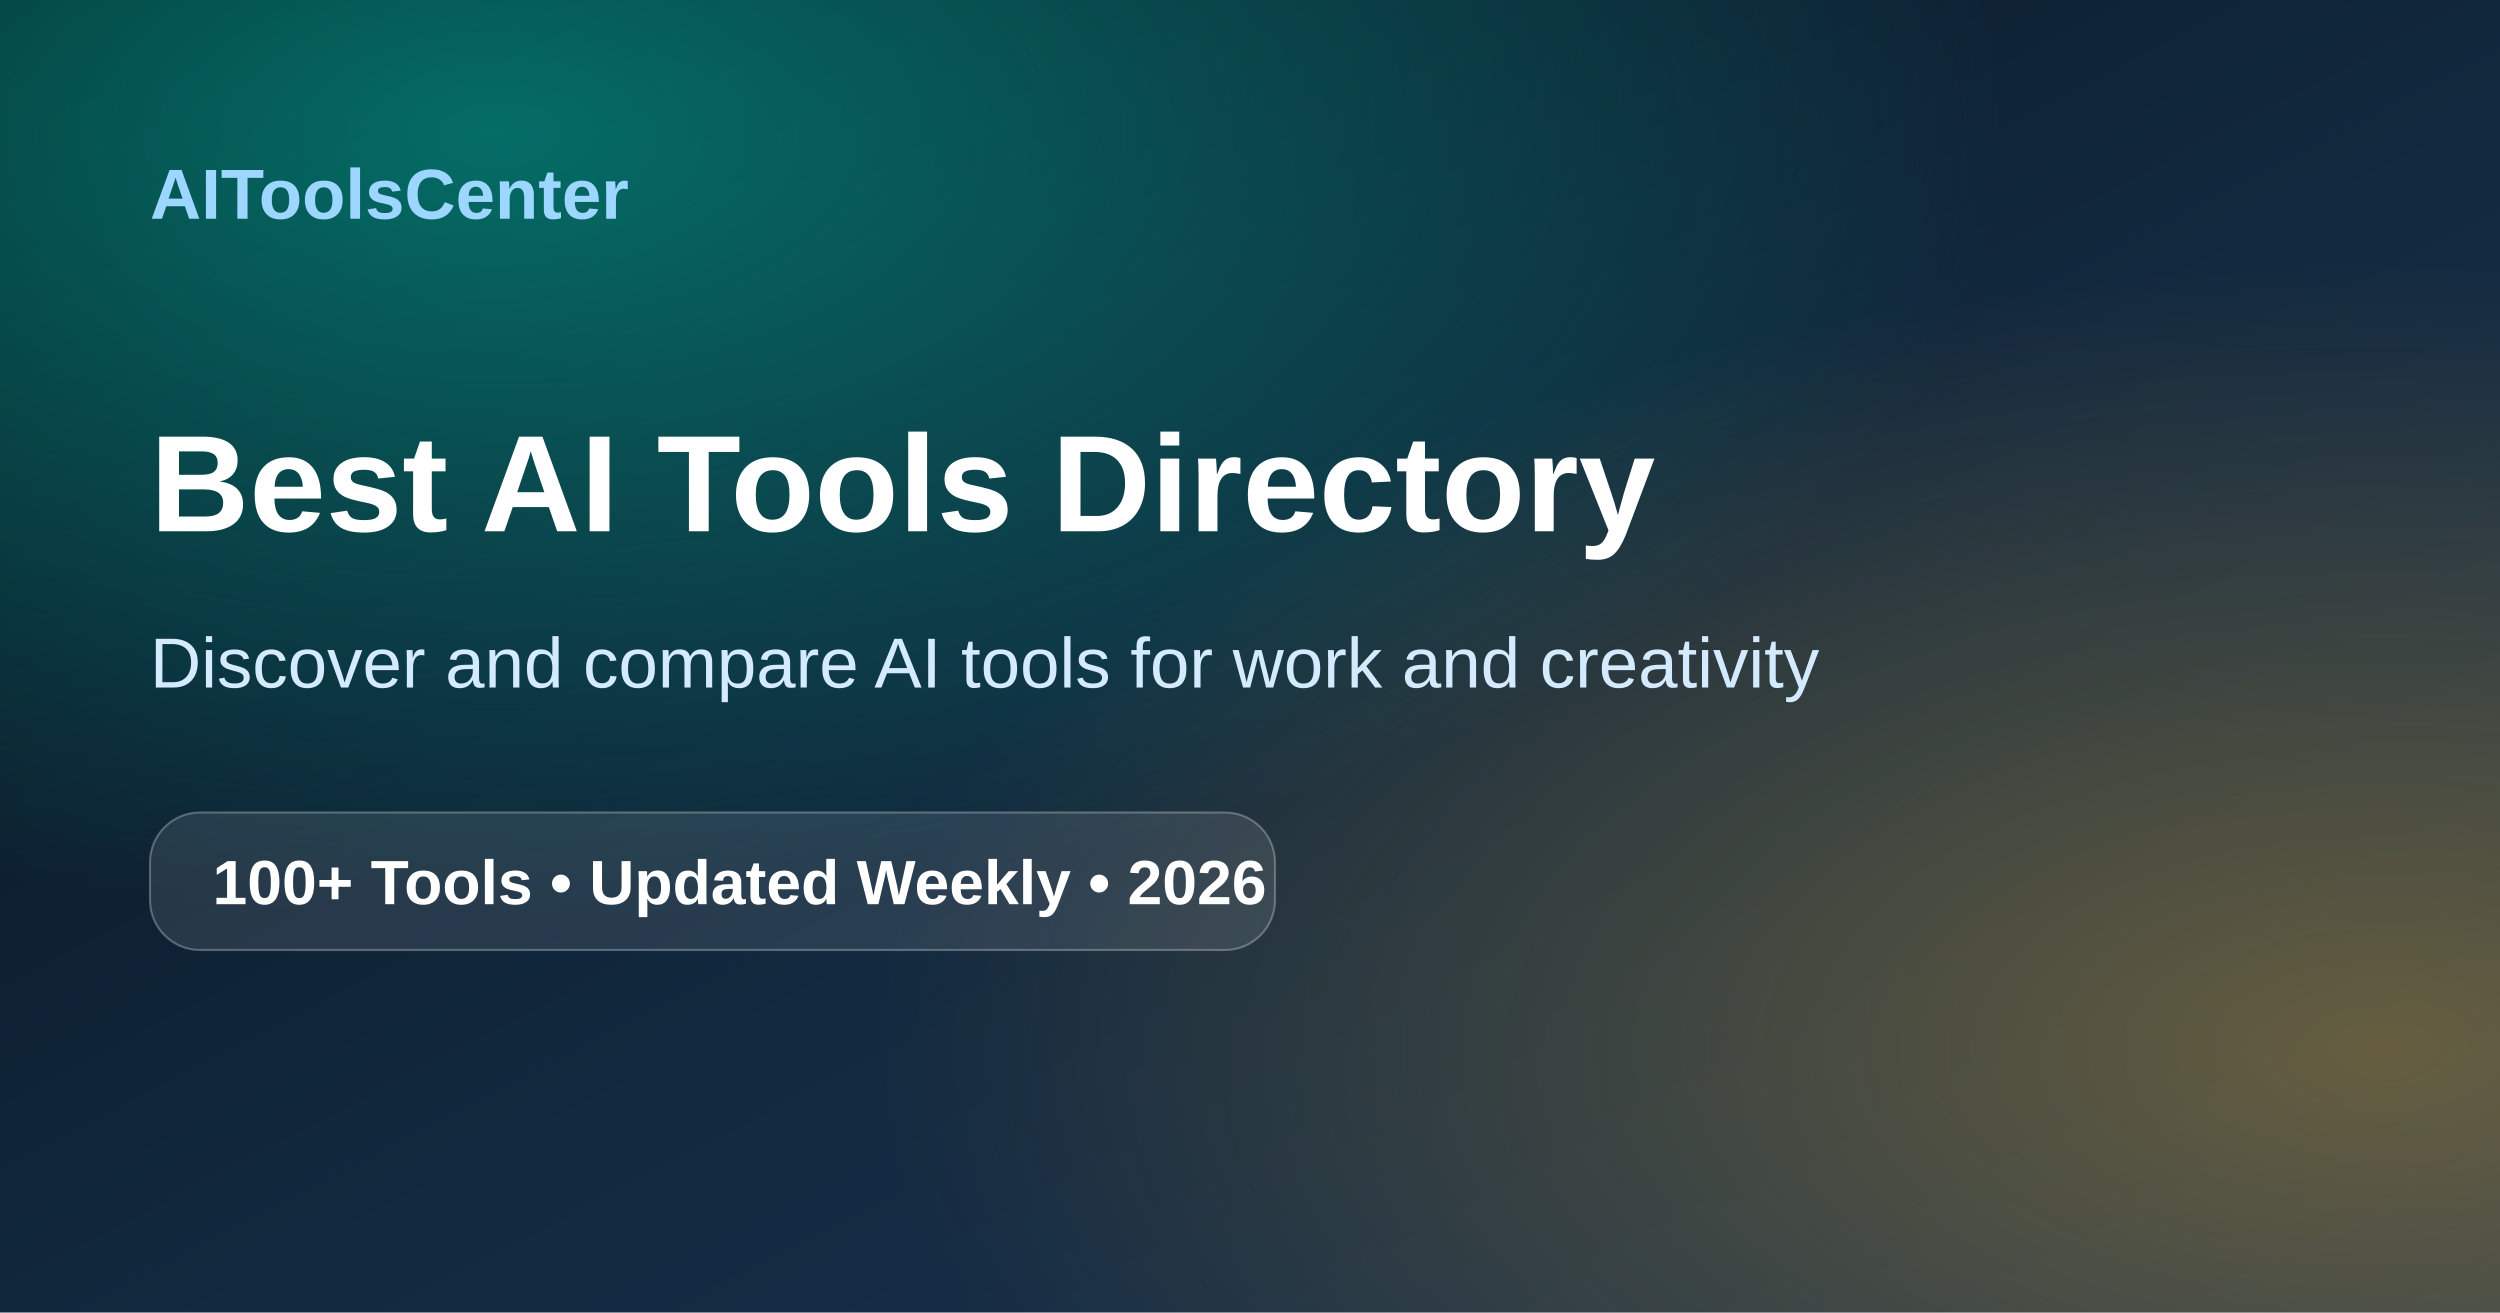
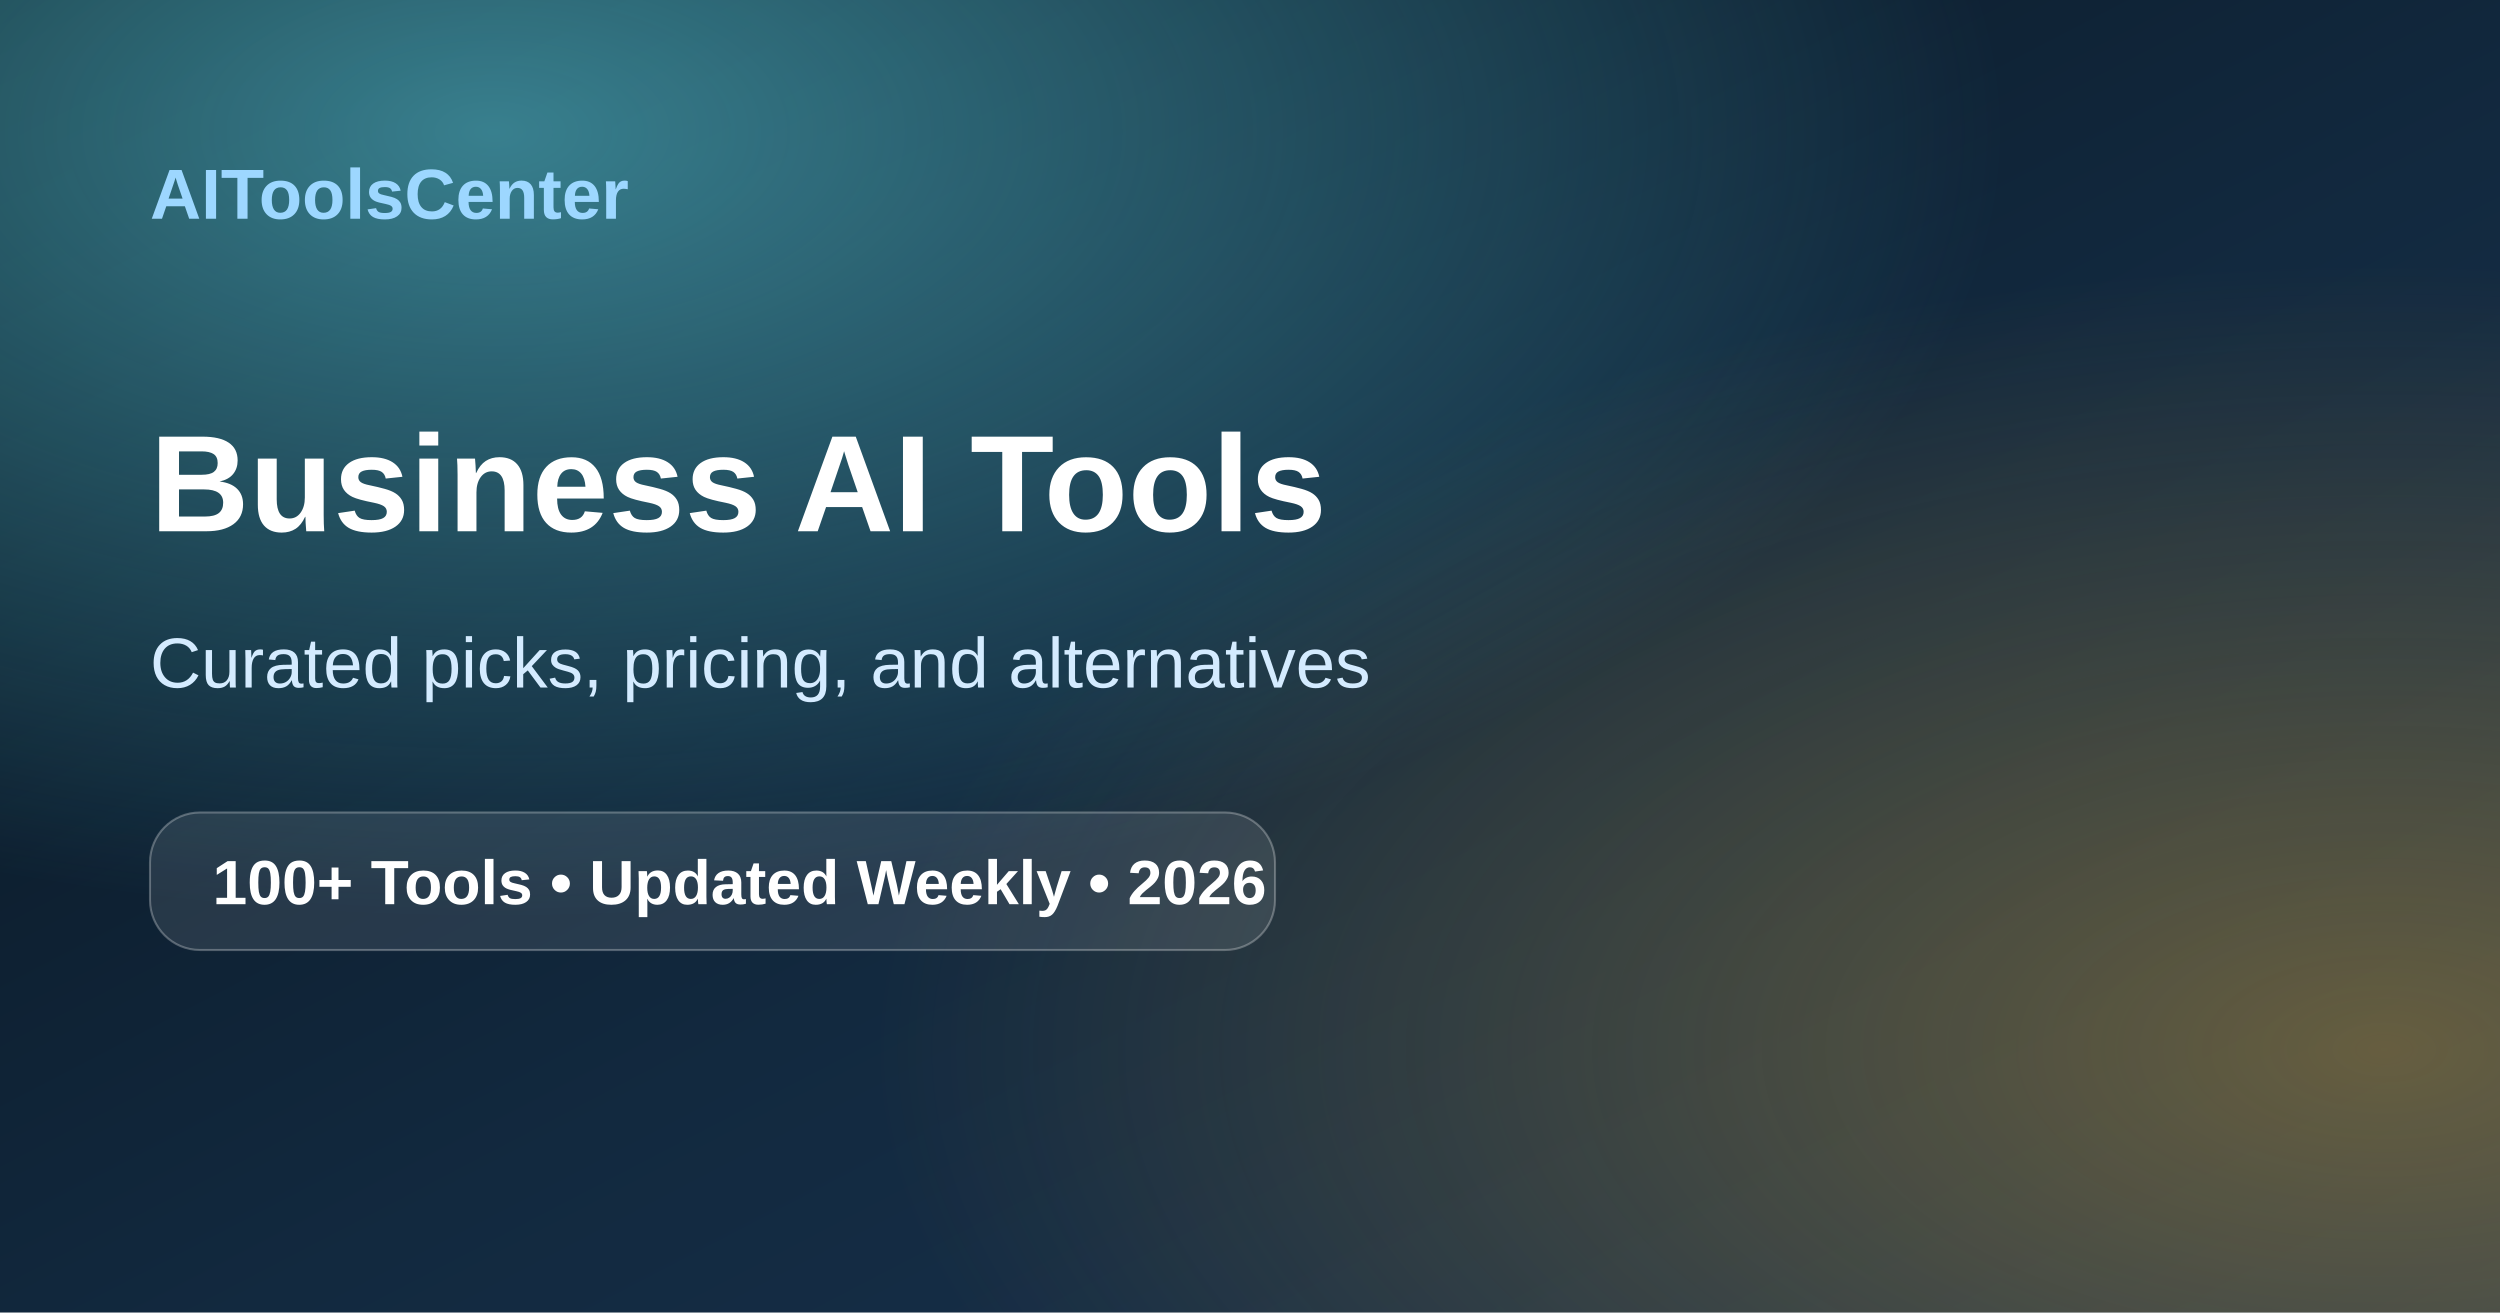
- <svg xmlns="http://www.w3.org/2000/svg" width="1200" height="630" viewBox="0 0 1200 630" role="img" aria-label="Best AI Tools Directory">
+ <svg xmlns="http://www.w3.org/2000/svg" width="1200" height="630" viewBox="0 0 1200 630" role="img" aria-label="Business AI Tools">
  <defs>
    <linearGradient id="bg" x1="0%" y1="0%" x2="100%" y2="100%">
      <stop offset="0%" stop-color="#06111a" />
      <stop offset="55%" stop-color="#12293f" />
      <stop offset="100%" stop-color="#1a3350" />
    </linearGradient>
    <radialGradient id="glowA" cx="20%" cy="10%" r="60%">
-       <stop offset="0%" stop-color="#00c2a8" stop-opacity="0.5" />
-       <stop offset="100%" stop-color="#00c2a8" stop-opacity="0" />
+       <stop offset="0%" stop-color="#67e8f9" stop-opacity="0.5" />
+       <stop offset="100%" stop-color="#67e8f9" stop-opacity="0" />
    </radialGradient>
    <radialGradient id="glowB" cx="95%" cy="80%" r="60%">
      <stop offset="0%" stop-color="#f7b32b" stop-opacity="0.35" />
      <stop offset="100%" stop-color="#f7b32b" stop-opacity="0" />
    </radialGradient>
  </defs>
  <rect width="1200" height="630" fill="url(#bg)" />
  <rect width="1200" height="630" fill="url(#glowA)" />
  <rect width="1200" height="630" fill="url(#glowB)" />
  <g>
    <text x="72" y="105" fill="#9dd7ff" font-size="34" font-family="Arial, Helvetica, sans-serif" font-weight="700">AIToolsCenter</text>
-     <text x="72" y="255" fill="#ffffff" font-size="66" font-family="Arial, Helvetica, sans-serif" font-weight="800">Best AI Tools Directory</text>
-     <text x="72" y="330" fill="#d4ebff" font-size="34" font-family="Arial, Helvetica, sans-serif" font-weight="500">Discover and compare AI tools for work and creativity</text>
+     <text x="72" y="255" fill="#ffffff" font-size="66" font-family="Arial, Helvetica, sans-serif" font-weight="800">Business AI Tools</text>
+     <text x="72" y="330" fill="#d4ebff" font-size="34" font-family="Arial, Helvetica, sans-serif" font-weight="500">Curated picks, pricing, and alternatives</text>
    <rect x="72" y="390" rx="24" ry="24" width="540" height="66" fill="rgba(255,255,255,0.1)" stroke="rgba(255,255,255,0.28)" />
    <text x="102" y="434" fill="#ffffff" font-size="30" font-family="Arial, Helvetica, sans-serif" font-weight="700">100+ Tools • Updated Weekly • 2026</text>
  </g>
</svg>
